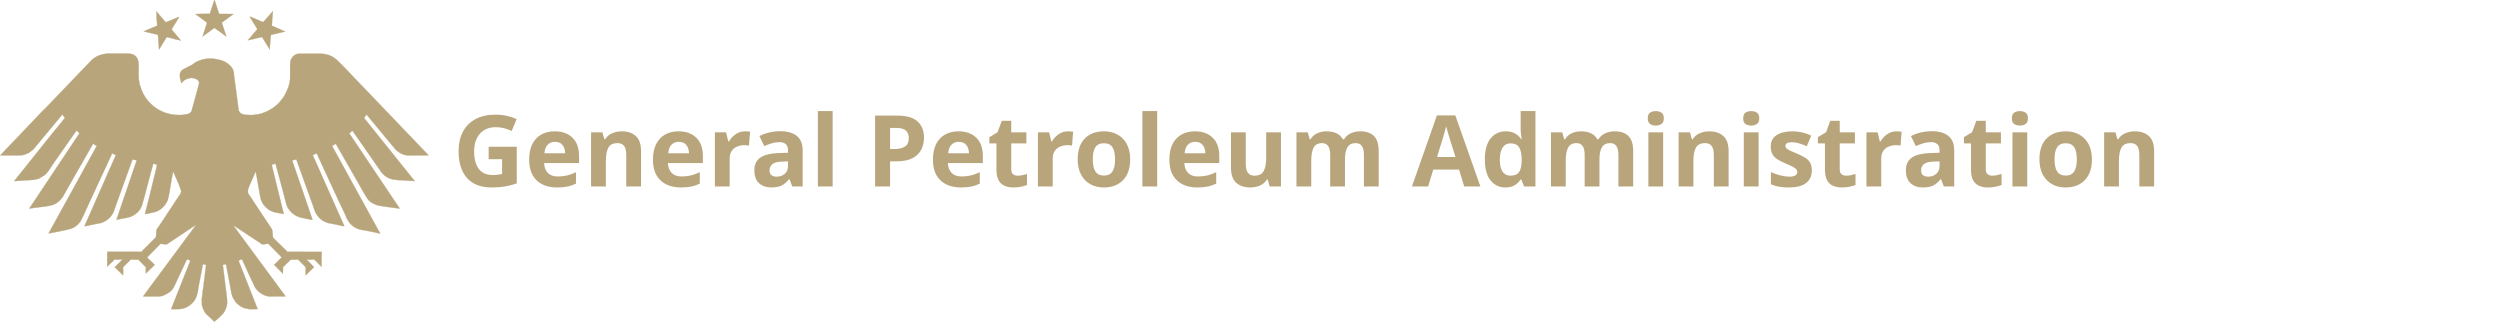
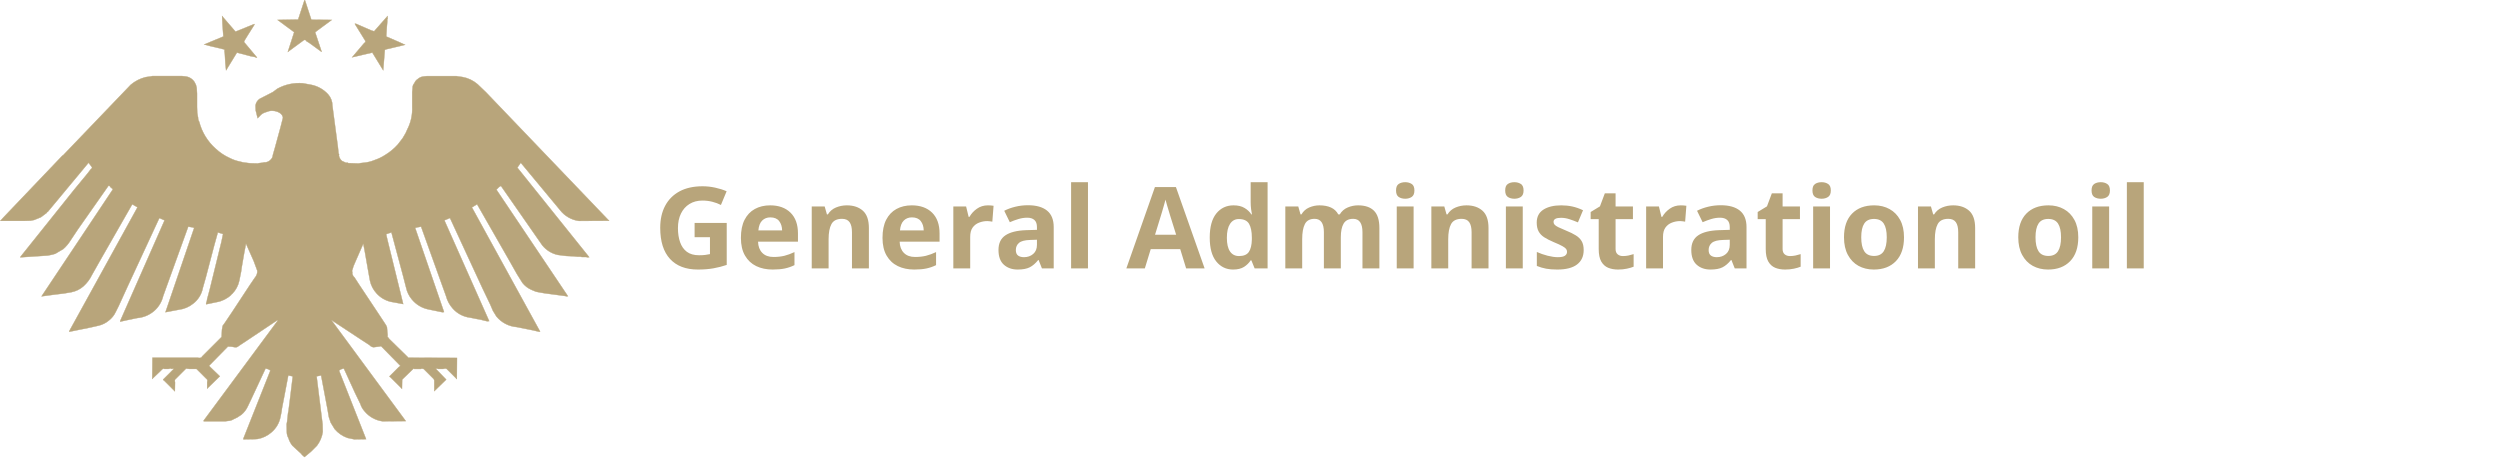
- <svg xmlns="http://www.w3.org/2000/svg" width="1033.146" height="132.999" viewBox="0 0 1033.146 132.999">
-   <g id="Group_1" data-name="Group 1" transform="translate(-361.884 -114.933)">
-     <text id="General_Petroleum_Administration_" data-name="General Petroleum Administration  " transform="translate(549.03 152)" fill="#b8a57b" font-size="41" font-family="TrajanPro-Bold, Trajan Pro" font-weight="700">
-       <tspan x="0" y="40">General Petroleum Administration</tspan>
-     </text>
-     <g id="layer1" transform="translate(324.182 -2.509)">
-       <g id="g1" transform="translate(-192.881 -149.225)">
-         <path id="path2" d="M319.136,266.734l.158.053,1.838,5.619,5.934.053-4.831,3.571,1.891,5.672-.158-.053-3.466-2.521-.84-.525q-.074-.389-.63-.315l-4.726,3.466.052-.158,1.786-5.567-4.831-3.571,5.987-.105Z" fill="#b8a57b" stroke="#b8a57b" stroke-width="0.105" />
-         <path id="path3" d="M295.189,271.353l3.886,4.516,5.462-2.206.053.158-1.786,2.836-1,1.628-.263.578,3.781,4.516-.158.053-.525-.21-1.155-.21-3.991-1.05-3.151,5.147-.21-2-.158-2.783-.105-.735q.105-.473-.158-.578l-3.991-.945-1.733-.473,5.567-2.311-.263-3.519Z" fill="#b8a57b" stroke="#b8a57b" stroke-width="0.105" />
-         <path id="path4" d="M343.293,271.353l.053.788q-.231.137-.105.63l-.158,1.838-.158,2.678,3.519,1.523,1.943.893-3.729.893-1.365.315-.42.105-.368.158-.473,5.934-3.151-5.147L333,283.327l.578-.683,2.363-2.783.63-.735q.347-.074.263-.578l-3.046-4.936.263-.053,3.519,1.523,1.1.473.735.21Z" fill="#b8a57b" stroke="#b8a57b" stroke-width="0.105" />
-         <path id="path5" d="M274.917,288.789h8.613l.945.1a3.607,3.607,0,0,1,2.678,1.628l.42.84.21.84.105,1.681v3.886l.053,1.628.158,1,.105.525a1.887,1.887,0,0,0,.315,1.155A15.664,15.664,0,0,0,293.3,309.9a14.955,14.955,0,0,0,4.1,2.731,11.476,11.476,0,0,0,3.046,1.05l.84.21,1.575.21.578.052,2.048.053.525-.105.945-.105.42-.105a2.365,2.365,0,0,0,1.943-.788,2,2,0,0,0,.63-1.365l.63-2.206L312.2,303.6l.683-2.678a1.884,1.884,0,0,0-.788-1.313,4.146,4.146,0,0,0-3.256-.63l-1.26.42a3.171,3.171,0,0,0-1.418,1l-.639.649-.359-1.436-.21-.84-.053-1.418a2.816,2.816,0,0,1,1.208-1.943l2.783-1.418,1.1-.578,1.26-.945a13.131,13.131,0,0,1,7.457-1.575l2.311.42a9.017,9.017,0,0,1,4.989,2.783,4.968,4.968,0,0,1,1.26,3.361l.578,4.359,1,7.51.21,2q.242.137.105.63a2.593,2.593,0,0,0,.893,1.523l1.155.525q.5-.126.63.105l3.046.105.525-.105.945-.105a10.485,10.485,0,0,0,3.2-.788,13.639,13.639,0,0,0,3.046-1.47,16.142,16.142,0,0,0,3.676-3.046l1.418-1.838.893-1.523.42-.945a13.1,13.1,0,0,0,1.47-6.722v-4.2l.105-1.155a2.036,2.036,0,0,1,.525-1.47,2.435,2.435,0,0,1,1-1.208,2.958,2.958,0,0,1,1.68-.735l.945-.1h8.613l.525.1,1.208.158a9.215,9.215,0,0,1,4.411,2.1l2.416,2.311,35.816,37.391-8.77.053a8.3,8.3,0,0,1-5.514-3.2L382.049,314l-1,1.418,20.9,26.048-.473.053-.42-.105H399.8l-.42-.1h-.945l-1.05-.105-2.1-.1-.945-.105-1.575-.21A7.985,7.985,0,0,1,388.3,338l-12.026-17.278-.578.368-.735.735,20.8,30.984-.368.053-.42-.105-1.575-.21-4.359-.578-1.523-.263-1.05-.21-1.26-.525a6.65,6.65,0,0,1-2.678-2.048l-1.575-2.521-2.468-4.359-9.138-15.965-1.523.893L387.668,363.1l-.263.053-1.786-.42-4.726-.945a8.5,8.5,0,0,1-5.934-3.1l-1-1.628-.788-1.838-2.311-4.831-9.4-20.324-1.628.683,13.024,29.3-.578.053-1.523-.368-3.413-.683a8.011,8.011,0,0,1-5.094-2.678,8.727,8.727,0,0,1-1.943-3.624l-1.418-3.939-5.829-16.227-1.155.21-.578.158,8.4,24.472-.473.053-4.1-.84a8.354,8.354,0,0,1-4.779-2.888,7.88,7.88,0,0,1-1.68-3.466l-.84-3.256-3.414-12.761-1.523.473.105.63.42,1.786.893,3.624,3.519,14.337-.158-.052-3.466-.63a8.033,8.033,0,0,1-4.149-2.468,7.869,7.869,0,0,1-1.891-3.676l-.42-2.311-1.05-5.987-.473-2.468-2.206,5.041-.63,1.47-.473,1.523q.242.137.105.63a1.843,1.843,0,0,0,.63,1.155l1.365,2.1,5.2,7.825,2.048,3.1.578.893.263.578.1,1.26.105,1.05q-.126.557.158.683l.315.42,5.409,5.3.052.158,14.232.053-.052,6.144-2.206-2.206-.525-.525a.733.733,0,0,0-.735-.315l-.525.105H358l-.21-.105-.473.053,3.046,3.151-3.466,3.361v-3.151l-.158-.368-.578-.578L353.8,373.97l-.525-.105-.315.105h-1.891l-.21-.105-3.308,3.2-.053,2.678-2.678-2.678-.683-.683q-.473-.21-.1-.42l.525-.525,2-2,.473-.368-5.619-5.724-.525.105-1.681.21a1.843,1.843,0,0,1-1.155-.63l-2.1-1.365-8.928-5.882.053.158,21.531,29.2-6.775.053a8.245,8.245,0,0,1-5.2-2.888,5.988,5.988,0,0,1-1.26-2.206l-1.575-3.256-3.2-6.985a2.5,2.5,0,0,0-1.418.578l7.877,19.956-3.413.053-2-.42a8.61,8.61,0,0,1-3.729-2.573l-1.155-1.891-.525-1.575-.42-2.416-1.838-9.715-1.313.263,1.313,10.556.315,2.521.105.84.053,2.258a8.637,8.637,0,0,1-1.681,3.991l-1.733,1.733-1.891,1.575-.788-.683-.052-.158-2.678-2.468a6.487,6.487,0,0,1-1.155-2.206,3.613,3.613,0,0,1-.473-1.733l-.053-2.258.158-.893.263-2.468.105-.42.105-.84.368-2.888.788-6.459-1.313-.263-1.26,6.617-.578,2.993-.105.84-.315,1.575a7.781,7.781,0,0,1-2.678,4.569,8.238,8.238,0,0,1-3.991,1.891l-.788.053-3.308.053-.053-.158,7.877-19.851a2.5,2.5,0,0,0-1.418-.578l-4.044,8.665-1.05,2.206a6.764,6.764,0,0,1-1.943,2.573l-1.208.788-1,.473a3.146,3.146,0,0,1-1.68.525l-.735.105h-6.3l-.053-.158,21.636-29.2-.158-.053-8.56,5.724-2.153,1.418-.683.473a1.162,1.162,0,0,1-1,.263l-.893-.158-1.1-.053-5.514,5.619,3.151,3.046-3.676,3.571V377.8q.189-.7-.158-.893l-.578-.578-2.363-2.363h-2l-1.05-.105-2.363,2.363-.63.63q-.42.21-.21,1.05l-.052,2.573-2.521-2.521-.63-.63q-.473-.21-.105-.42l.578-.578,2.311-2.311-.053-.158-.525.105-.21-.105h-.21l-.525.105h-1.155l-.21-.105-.368.158-.63.63-2.311,2.206.052-6.144h13.129q1.082.242,1.313-.368l1.1-1.1,4.569-4.569.105-2.1.21-1.155.578-.788,2.153-3.2,5.252-7.982,1.365-2a2.876,2.876,0,0,0,.735-2l-1.05-2.836-2.258-5.094-.525,2.731-.683,3.939-.21,1.47-.525,2.626a7.78,7.78,0,0,1-2.048,3.834l-.263.158-.052.158a8.143,8.143,0,0,1-4.2,2.1l-3.046.63-.053-.263.21-.63.105-.63.735-2.731,2.731-11.133.683-2.783.473-2.258-1.523-.473-1.05,3.781-2.468,9.4-.84,2.941a7.471,7.471,0,0,1-2.783,4.569,8.184,8.184,0,0,1-4.2,1.786l-3.886.735.053-.158,8.3-24.367-.473-.158-1.26-.21-5.882,16.28-1.418,3.939a8.209,8.209,0,0,1-2.678,4.359,8.61,8.61,0,0,1-4.831,2l-3.046.63-1.891.42-.053-.158,12.919-29.3-1.523-.683-9.348,20.166-2.468,5.409-.84,1.68a6.763,6.763,0,0,1-2.048,2.573,7.189,7.189,0,0,1-2.941,1.47l-2.311.525-6.2,1.26-.052-.158,19.851-36.026-1.523-.893-8.98,15.7-2.731,4.831a10.636,10.636,0,0,1-2.468,3.308,7.41,7.41,0,0,1-3.519,1.733l-2.153.368-2.626.315-3.886.525.158-.263,20.586-30.879-.788-.683q-.053-.368-.525-.315l-8.875,12.656-2.1,3.151a10.934,10.934,0,0,1-2.153,2.573l-2.311,1.365-.893.263-1.313.263-1.575.105-6.407.42.053-.158,15.545-19.431,3.939-4.779,1.05-1.365q.315-.053.263-.473l-1-1.313-11.869,14.284-.158.052-.158.263-1.68,1.26-1.943.788-1.05.21-1.733.053H230.7l.788-.893L248.764,311.9l.158-.053,19.693-20.534a10.739,10.739,0,0,1,4.306-2.206l1.47-.21Z" fill="#b8a57b" stroke="#b8a57b" stroke-width="0.105" />
+ <svg xmlns="http://www.w3.org/2000/svg" width="727.116" height="132.995" viewBox="0 0 727.116 132.995">
+   <g id="Group_1" data-name="Group 1" transform="translate(-383.884 -148.933)">
+     <g id="Group_2" data-name="Group 2">
+       <text id="General_Petroleum_Administration_" data-name="General Petroleum Administration  " transform="translate(574 227)" fill="#b8a57b" font-size="33" font-family="TrajanPro-Bold, Trajan Pro" font-weight="700">
+         <tspan x="0" y="0">General Administration oil</tspan>
+       </text>
+       <g id="layer1" transform="translate(346.181 31.491)">
+         <g id="g1" transform="translate(-192.881 -149.225)">
+           <path id="path2" d="M319.136,266.734l.158.053,1.838,5.619,5.934.053-4.831,3.571,1.891,5.672-.158-.053-3.466-2.521-.84-.525q-.074-.389-.63-.315l-4.726,3.466.052-.158,1.786-5.567-4.831-3.571,5.987-.105Z" fill="#b8a57b" stroke="#b8a57b" stroke-width="0.105" />
+           <path id="path3" d="M295.189,271.353l3.886,4.516,5.462-2.206.053.158-1.786,2.836-1,1.628-.263.578,3.781,4.516-.158.053-.525-.21-1.155-.21-3.991-1.05-3.151,5.147-.21-2-.158-2.783-.105-.735q.105-.473-.158-.578l-3.991-.945-1.733-.473,5.567-2.311-.263-3.519Z" fill="#b8a57b" stroke="#b8a57b" stroke-width="0.105" />
+           <path id="path4" d="M343.293,271.353l.053.788q-.231.137-.105.63l-.158,1.838-.158,2.678,3.519,1.523,1.943.893-3.729.893-1.365.315-.42.105-.368.158-.473,5.934-3.151-5.147L333,283.327l.578-.683,2.363-2.783.63-.735q.347-.074.263-.578l-3.046-4.936.263-.053,3.519,1.523,1.1.473.735.21Z" fill="#b8a57b" stroke="#b8a57b" stroke-width="0.105" />
+           <path id="path5" d="M274.917,288.789h8.613l.945.1a3.607,3.607,0,0,1,2.678,1.628l.42.84.21.84.105,1.681v3.886l.053,1.628.158,1,.105.525a1.887,1.887,0,0,0,.315,1.155A15.664,15.664,0,0,0,293.3,309.9a14.956,14.956,0,0,0,4.1,2.731,11.476,11.476,0,0,0,3.046,1.05l.84.21,1.575.21.578.052,2.048.053.525-.105.945-.105.42-.105a2.365,2.365,0,0,0,1.943-.788,2,2,0,0,0,.63-1.365l.63-2.206,1.62-5.932.683-2.678a1.884,1.884,0,0,0-.788-1.313,4.146,4.146,0,0,0-3.256-.63l-1.26.42a3.171,3.171,0,0,0-1.418,1l-.639.649-.359-1.436-.21-.84-.053-1.418a2.816,2.816,0,0,1,1.208-1.943l2.783-1.418,1.1-.578,1.26-.945a13.131,13.131,0,0,1,7.457-1.575l2.311.42a9.017,9.017,0,0,1,4.989,2.783,4.968,4.968,0,0,1,1.26,3.361l.578,4.359,1,7.51.21,2q.242.137.105.63a2.593,2.593,0,0,0,.893,1.523l1.155.525q.5-.126.63.105l3.046.105.525-.105.945-.105a10.484,10.484,0,0,0,3.2-.788,13.64,13.64,0,0,0,3.046-1.47,16.142,16.142,0,0,0,3.676-3.046l1.418-1.838.893-1.523.42-.945a13.1,13.1,0,0,0,1.47-6.722v-4.2l.105-1.155a2.036,2.036,0,0,1,.525-1.47,2.435,2.435,0,0,1,1-1.208,2.958,2.958,0,0,1,1.68-.735l.945-.1h8.613l.525.1,1.208.158a9.215,9.215,0,0,1,4.411,2.1l2.416,2.311,35.816,37.391-8.77.053a8.3,8.3,0,0,1-5.514-3.2L382.049,314l-1,1.418,20.9,26.048-.473.053-.42-.105H399.8l-.42-.1h-.945l-1.05-.105-2.1-.1L394.34,341l-1.575-.21A7.985,7.985,0,0,1,388.3,338l-12.026-17.278-.578.368-.735.735,20.8,30.984-.368.053-.42-.105-1.575-.21-4.359-.578-1.523-.263-1.05-.21-1.26-.525a6.65,6.65,0,0,1-2.678-2.048l-1.575-2.521-2.468-4.359-9.138-15.965-1.523.893L387.668,363.1l-.263.053-1.786-.42-4.726-.945a8.5,8.5,0,0,1-5.934-3.1l-1-1.628-.788-1.838-2.311-4.831-9.4-20.324-1.628.683,13.024,29.3-.578.053-1.523-.368-3.413-.683a8.011,8.011,0,0,1-5.094-2.678,8.727,8.727,0,0,1-1.943-3.624l-1.418-3.939-5.829-16.227-1.155.21-.578.158,8.4,24.472-.473.053-4.1-.84a8.354,8.354,0,0,1-4.779-2.888,7.88,7.88,0,0,1-1.68-3.466l-.84-3.256-3.414-12.761-1.523.473.105.63.42,1.786.893,3.624,3.519,14.337-.158-.052-3.466-.63a8.033,8.033,0,0,1-4.149-2.468,7.869,7.869,0,0,1-1.891-3.676l-.42-2.311-1.05-5.987-.473-2.468-2.206,5.041-.63,1.47-.473,1.523q.242.137.105.63a1.843,1.843,0,0,0,.63,1.155l1.365,2.1,5.2,7.825,2.048,3.1.578.893.263.578.1,1.26.105,1.05q-.126.557.158.683l.315.42,5.409,5.3.052.158,14.232.053-.052,6.144-2.206-2.206-.525-.525a.733.733,0,0,0-.735-.315l-.525.105H358l-.21-.105-.473.053,3.046,3.151-3.466,3.361v-3.151l-.158-.368-.578-.578L353.8,373.97l-.525-.105-.315.105h-1.891l-.21-.105-3.308,3.2-.053,2.678-2.678-2.678-.683-.683q-.473-.21-.1-.42l.525-.525,2-2,.473-.368-5.619-5.724-.525.105-1.681.21a1.843,1.843,0,0,1-1.155-.63l-2.1-1.365-8.928-5.882.053.158,21.531,29.2-6.775.053a8.245,8.245,0,0,1-5.2-2.888,5.988,5.988,0,0,1-1.26-2.206l-1.575-3.256-3.2-6.985a2.5,2.5,0,0,0-1.418.578l7.877,19.956-3.413.053-2-.42a8.61,8.61,0,0,1-3.729-2.573l-1.155-1.891-.525-1.575-.42-2.416-1.838-9.715-1.313.263,1.313,10.556.315,2.521.105.84.053,2.258a8.637,8.637,0,0,1-1.681,3.991l-1.733,1.733-1.891,1.575-.788-.683-.052-.158-2.678-2.468a6.487,6.487,0,0,1-1.155-2.206,3.613,3.613,0,0,1-.473-1.733l-.053-2.258.158-.893.263-2.468.105-.42.105-.84.368-2.888.788-6.459-1.313-.263-1.26,6.617-.578,2.993-.105.84-.315,1.575a7.781,7.781,0,0,1-2.678,4.569,8.238,8.238,0,0,1-3.991,1.891l-.788.053-3.308.053-.053-.158,7.877-19.851a2.5,2.5,0,0,0-1.418-.578l-4.044,8.665-1.05,2.206a6.764,6.764,0,0,1-1.943,2.573l-1.208.788-1,.473a3.146,3.146,0,0,1-1.68.525l-.735.1h-6.3l-.053-.158,21.636-29.2-.158-.053-8.56,5.724-2.153,1.418-.683.473a1.162,1.162,0,0,1-1,.263l-.893-.158-1.1-.053-5.514,5.619,3.151,3.046-3.676,3.571V377.8q.189-.7-.158-.893l-.578-.578-2.363-2.363h-2l-1.05-.105-2.363,2.363-.63.63q-.42.21-.21,1.05l-.052,2.573-2.521-2.521-.63-.63q-.473-.21-.105-.42l.578-.578,2.311-2.311-.053-.158-.525.105-.21-.105h-.21l-.525.105h-1.155l-.21-.105-.368.158-.63.63-2.311,2.206.052-6.144h13.129q1.082.242,1.313-.368l1.1-1.1,4.569-4.569.105-2.1.21-1.155.578-.788,2.153-3.2,5.252-7.982,1.365-2a2.876,2.876,0,0,0,.735-2l-1.05-2.836-2.258-5.094-.525,2.731-.683,3.939-.21,1.47-.525,2.626a7.78,7.78,0,0,1-2.048,3.834l-.263.158-.052.158a8.143,8.143,0,0,1-4.2,2.1l-3.046.63-.053-.263.21-.63.105-.63.735-2.731,2.731-11.133.683-2.783.473-2.258-1.523-.473-1.05,3.781-2.468,9.4-.84,2.941a7.471,7.471,0,0,1-2.783,4.569,8.184,8.184,0,0,1-4.2,1.786l-3.886.735.053-.158,8.3-24.367-.473-.158-1.26-.21-5.882,16.28L278.03,352.8a8.209,8.209,0,0,1-2.678,4.359,8.61,8.61,0,0,1-4.831,2l-3.046.63-1.891.42-.053-.158,12.919-29.3-1.523-.683-9.348,20.166-2.468,5.409-.84,1.68a6.763,6.763,0,0,1-2.048,2.573,7.189,7.189,0,0,1-2.941,1.47l-2.311.525-6.2,1.26-.052-.158,19.851-36.026-1.523-.893-8.98,15.7-2.731,4.831a10.636,10.636,0,0,1-2.468,3.308,7.41,7.41,0,0,1-3.519,1.733l-2.153.368-2.626.315-3.886.525.158-.263,20.586-30.879-.788-.683q-.053-.368-.525-.315L253.24,333.37l-2.1,3.151a10.934,10.934,0,0,1-2.153,2.573l-2.311,1.365-.893.263-1.313.263-1.575.105-6.407.42.053-.158,15.545-19.431,3.939-4.779,1.05-1.365q.315-.053.263-.473l-1-1.313-11.869,14.284-.158.052-.158.263-1.68,1.26-1.943.788-1.05.21-1.733.053H230.7l.788-.893L248.764,311.9l.158-.053,19.693-20.534a10.739,10.739,0,0,1,4.306-2.206l1.47-.21Z" fill="#b8a57b" stroke="#b8a57b" stroke-width="0.105" />
+         </g>
      </g>
    </g>
  </g>
</svg>
